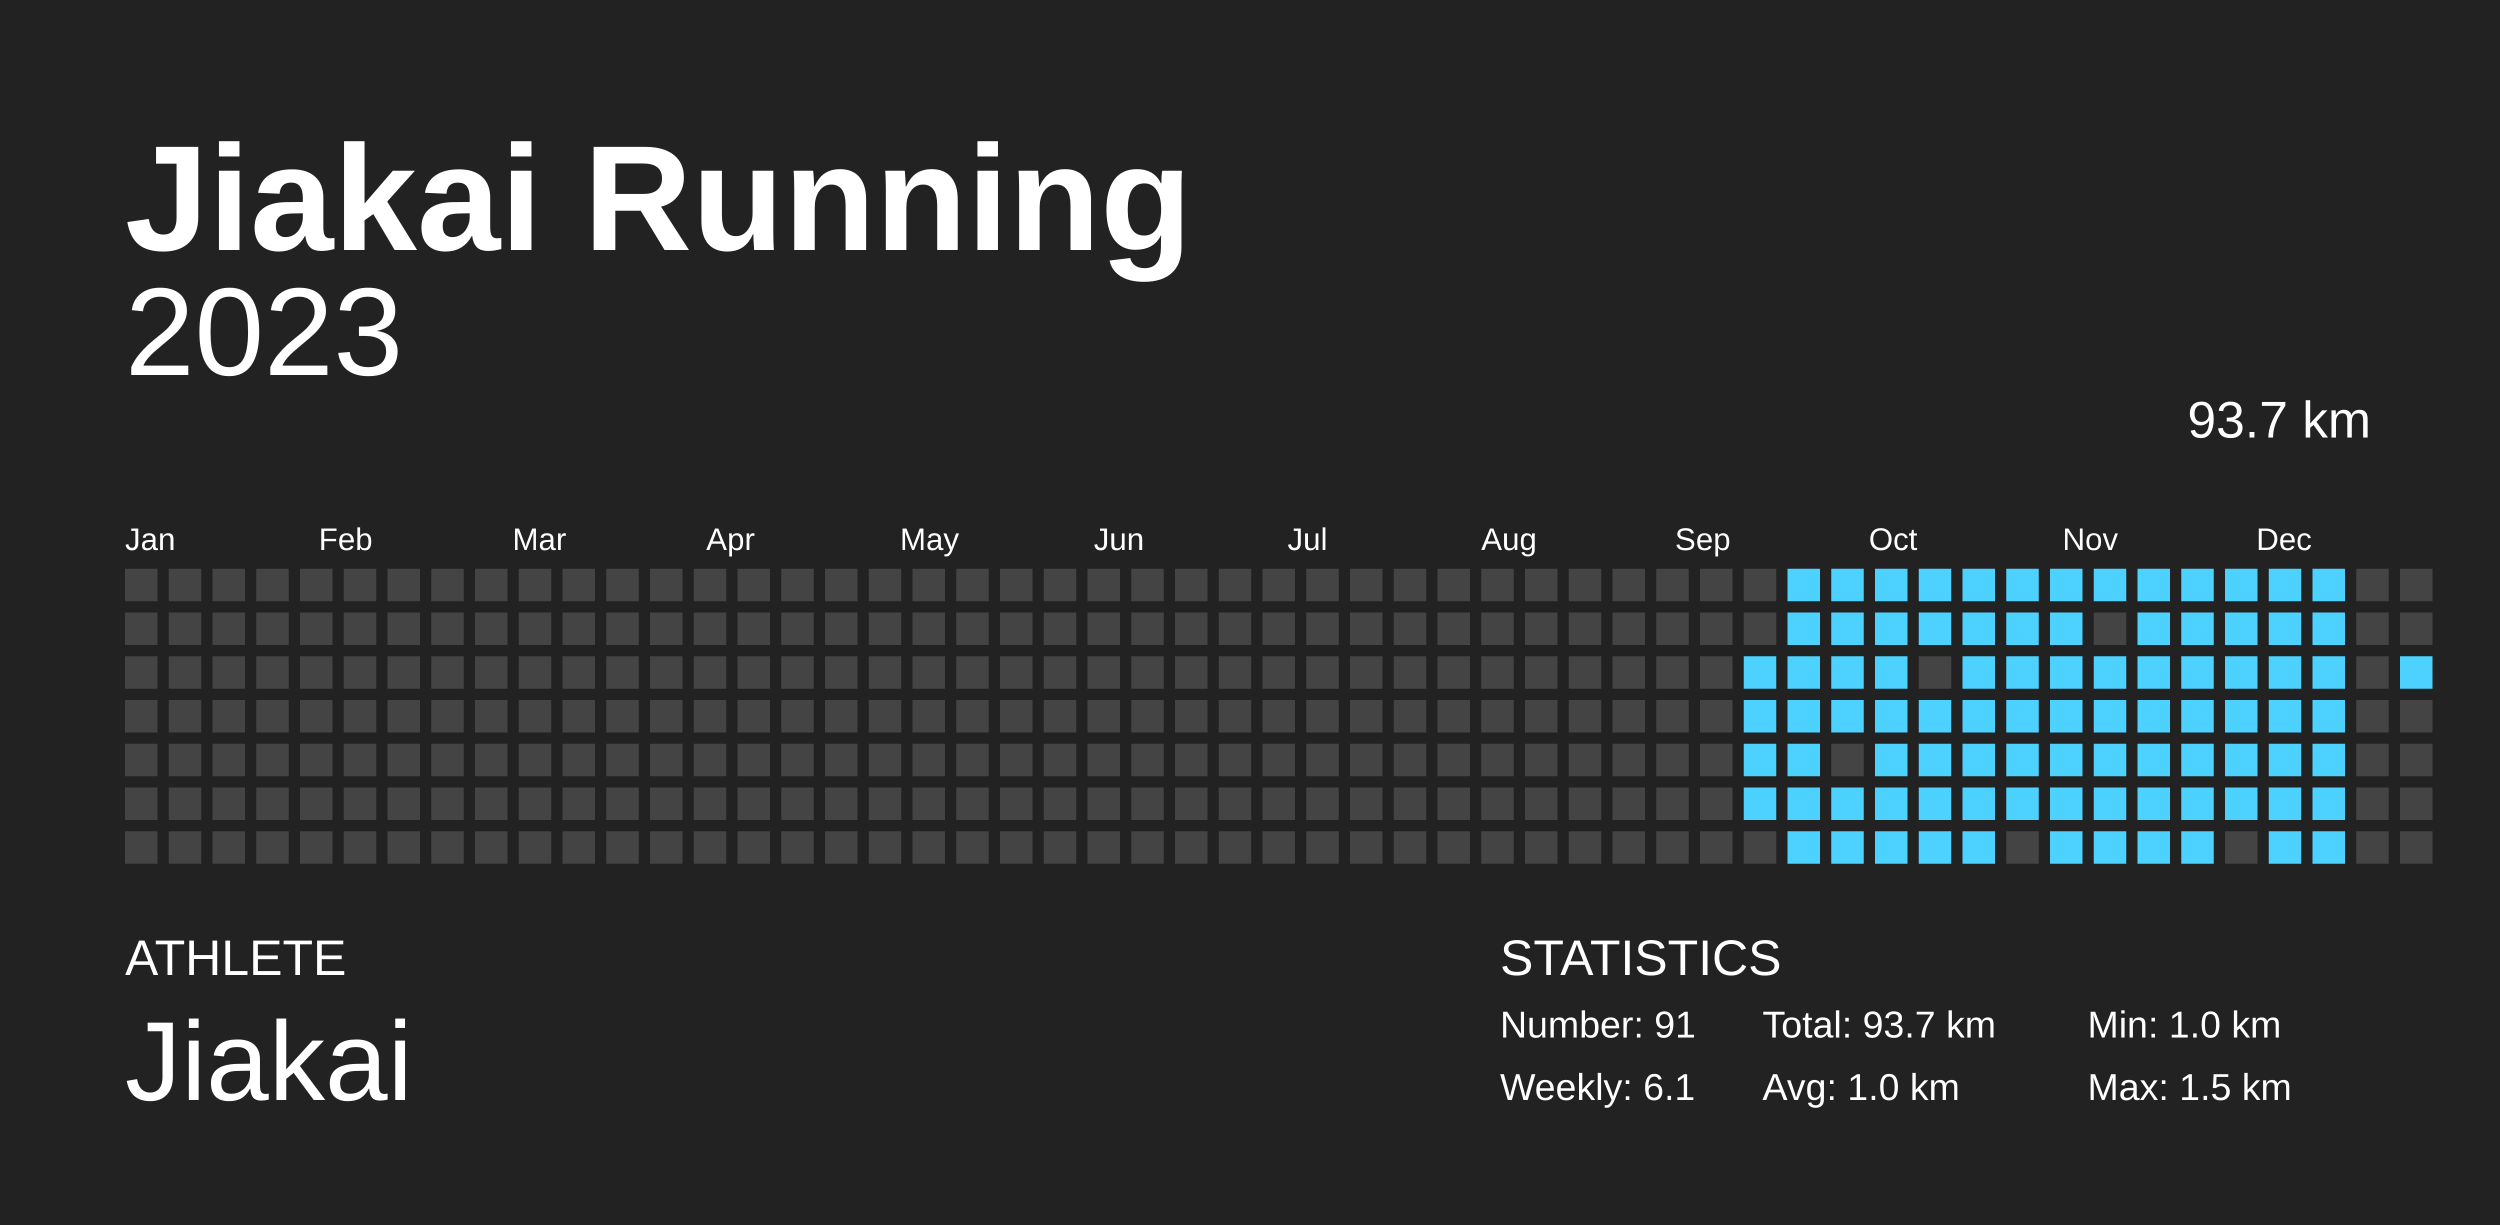
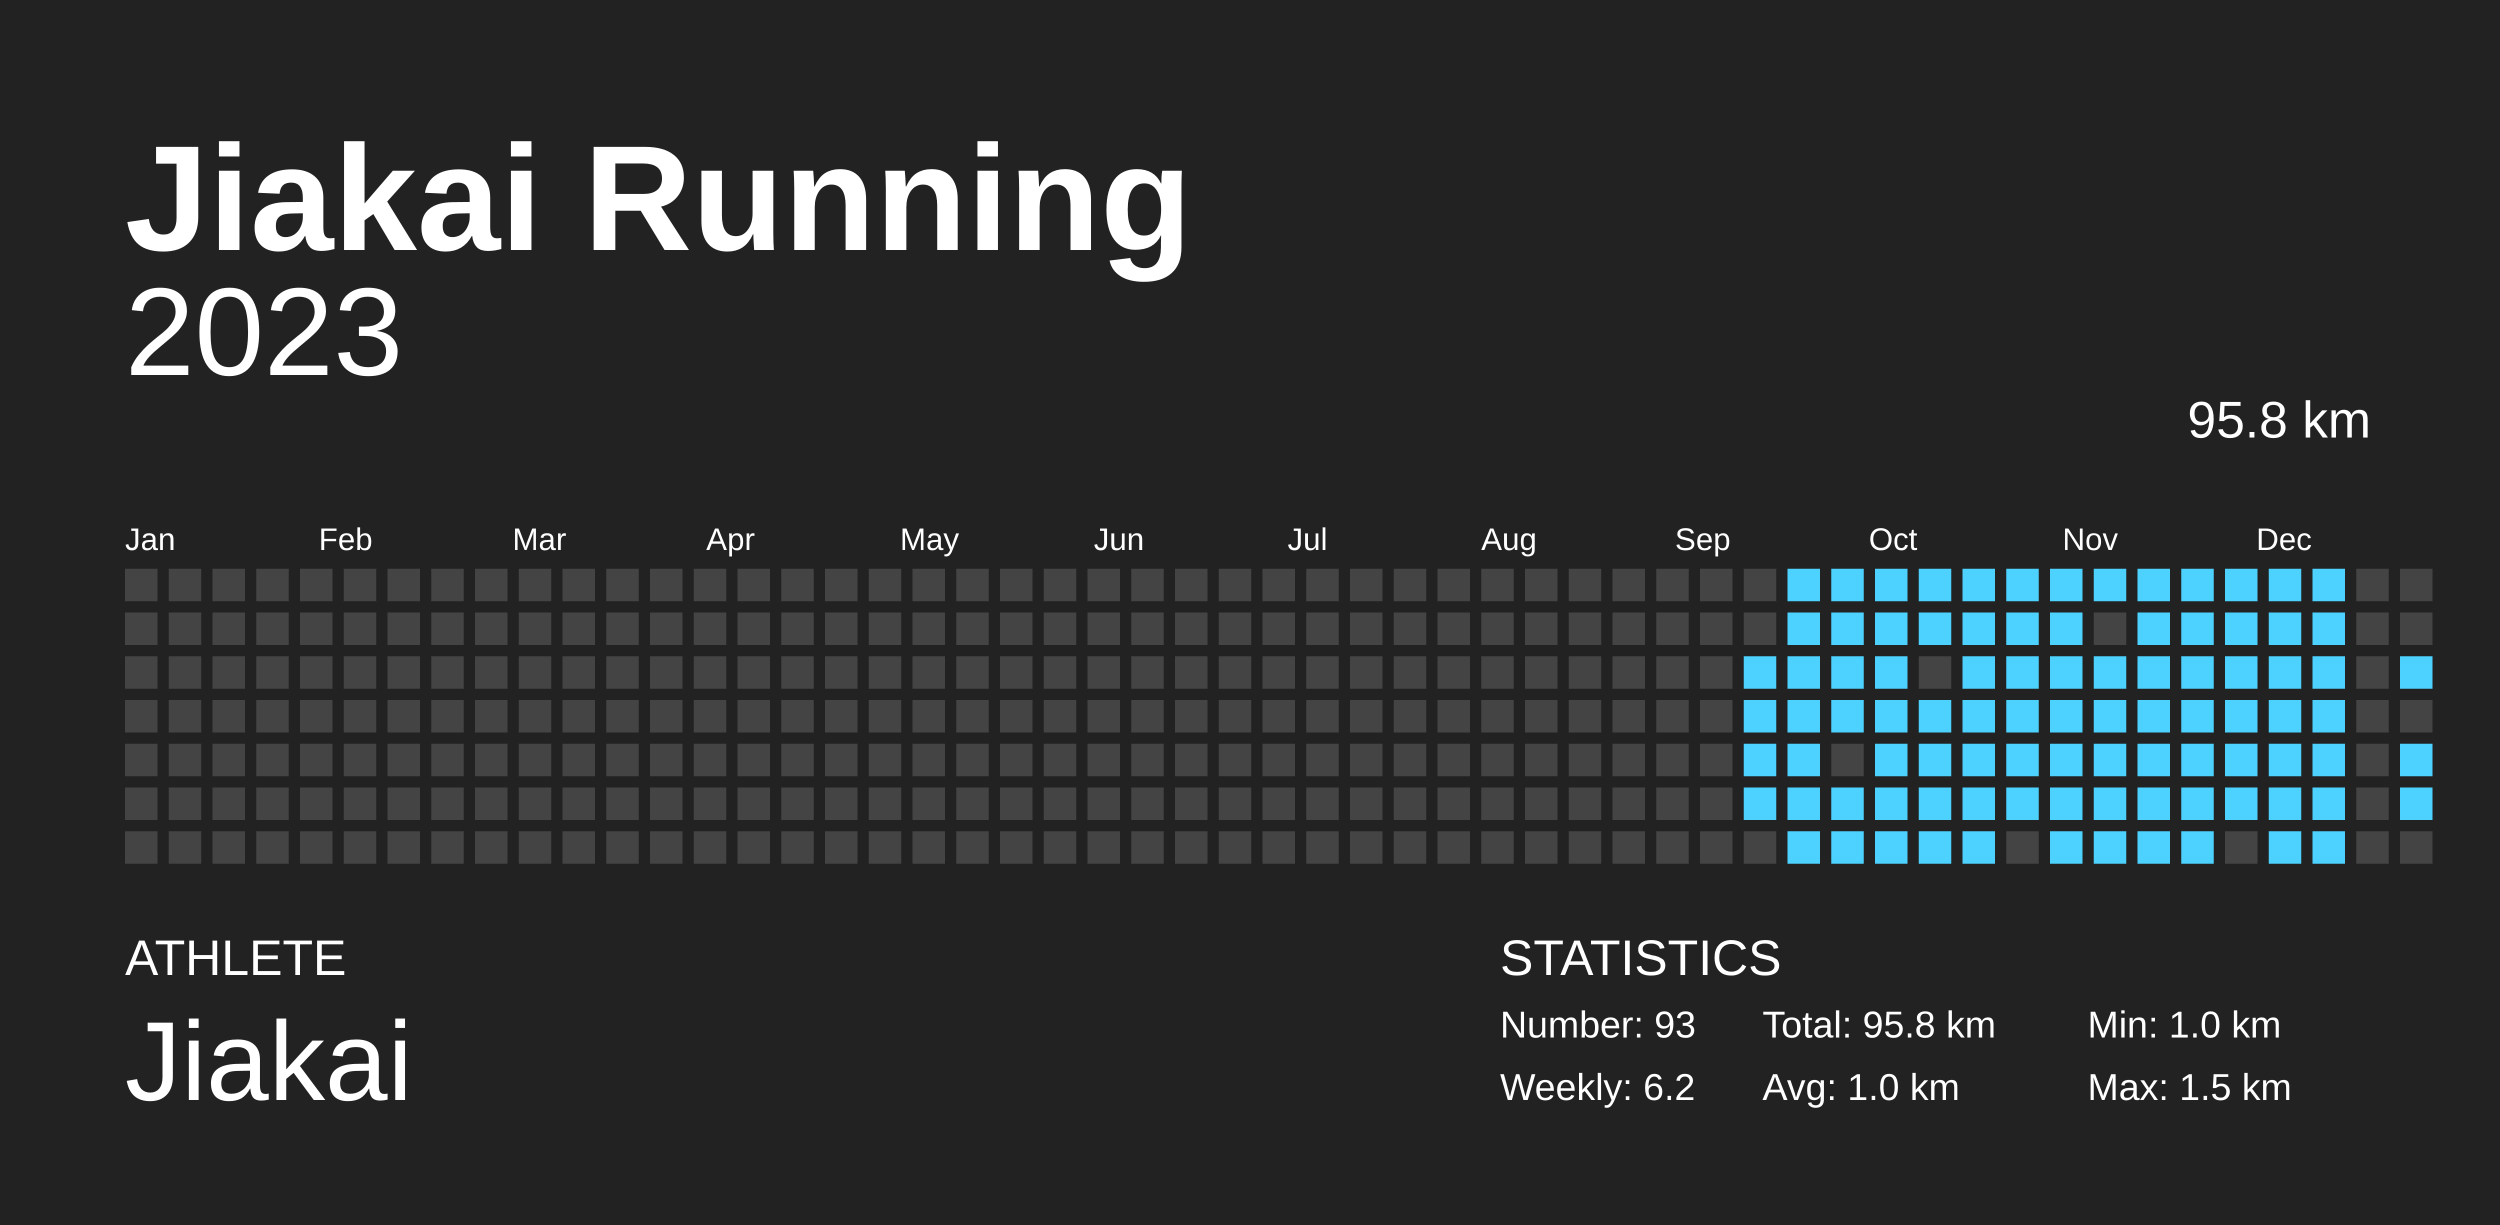
<svg xmlns="http://www.w3.org/2000/svg" baseProfile="full" height="98mm" version="1.1" viewBox="0,0,200,98" width="200mm">
  <defs />
  <rect fill="#222222" height="98" width="200" x="0" y="0" />
  <text fill="#FFFFFF" style="font-size:12px; font-family:Arial; font-weight:bold;" x="10" y="20">Jiakai Running</text>
  <text fill="#FFFFFF" style="font-size:4px; font-family:Arial" x="10" y="78">ATHLETE</text>
  <text fill="#FFFFFF" style="font-size:9px; font-family:Arial" x="10" y="88">Jiakai</text>
  <text fill="#FFFFFF" style="font-size:4px; font-family:Arial" x="120" y="78">STATISTICS</text>
-   <text fill="#FFFFFF" style="font-size:3px; font-family:Arial" x="120" y="83">Number: 91</text>
-   <text fill="#FFFFFF" style="font-size:3px; font-family:Arial" x="120" y="88">Weekly: 6.1</text>
-   <text fill="#FFFFFF" style="font-size:3px; font-family:Arial" x="141" y="83">Total: 93.7 km</text>
+   <text fill="#FFFFFF" style="font-size:3px; font-family:Arial" x="120" y="83">Number: 93</text>
+   <text fill="#FFFFFF" style="font-size:3px; font-family:Arial" x="120" y="88">Weekly: 6.2</text>
+   <text fill="#FFFFFF" style="font-size:3px; font-family:Arial" x="141" y="83">Total: 95.8 km</text>
  <text fill="#FFFFFF" style="font-size:3px; font-family:Arial" x="141" y="88">Avg: 1.0 km</text>
  <text fill="#FFFFFF" style="font-size:3px; font-family:Arial" x="167" y="83">Min: 1.0 km</text>
  <text fill="#FFFFFF" style="font-size:3px; font-family:Arial" x="167" y="88">Max: 1.5 km</text>
  <text alignment-baseline="hanging" fill="#FFFFFF" style="font-size:10.0px; font-family:Arial;" x="10" y="30">2023</text>
-   <text alignment-baseline="hanging" fill="#FFFFFF" style="font-size:4.125px; font-family:Arial;" x="175" y="35">93.7 km</text>
+   <text alignment-baseline="hanging" fill="#FFFFFF" style="font-size:4.125px; font-family:Arial;" x="175" y="35">95.8 km</text>
  <text fill="#FFFFFF" style="font-size:2.5px; font-family:Arial" x="10.0" y="44">Jan</text>
  <text fill="#FFFFFF" style="font-size:2.5px; font-family:Arial" x="25.5" y="44">Feb</text>
  <text fill="#FFFFFF" style="font-size:2.5px; font-family:Arial" x="41.0" y="44">Mar</text>
  <text fill="#FFFFFF" style="font-size:2.5px; font-family:Arial" x="56.5" y="44">Apr</text>
  <text fill="#FFFFFF" style="font-size:2.5px; font-family:Arial" x="72.0" y="44">May</text>
  <text fill="#FFFFFF" style="font-size:2.5px; font-family:Arial" x="87.5" y="44">Jun</text>
  <text fill="#FFFFFF" style="font-size:2.5px; font-family:Arial" x="103.0" y="44">Jul</text>
  <text fill="#FFFFFF" style="font-size:2.5px; font-family:Arial" x="118.5" y="44">Aug</text>
  <text fill="#FFFFFF" style="font-size:2.5px; font-family:Arial" x="134.0" y="44">Sep</text>
  <text fill="#FFFFFF" style="font-size:2.5px; font-family:Arial" x="149.5" y="44">Oct</text>
  <text fill="#FFFFFF" style="font-size:2.5px; font-family:Arial" x="165.0" y="44">Nov</text>
  <text fill="#FFFFFF" style="font-size:2.5px; font-family:Arial" x="180.5" y="44">Dec</text>
  <rect fill="#444444" height="2.6" width="2.6" x="10.0" y="45.5" />
  <rect fill="#444444" height="2.6" width="2.6" x="10.0" y="49.0" />
  <rect fill="#444444" height="2.6" width="2.6" x="10.0" y="52.5" />
  <rect fill="#444444" height="2.6" width="2.6" x="10.0" y="56.0" />
  <rect fill="#444444" height="2.6" width="2.6" x="10.0" y="59.5" />
  <rect fill="#444444" height="2.6" width="2.6" x="10.0" y="63.0" />
  <rect fill="#444444" height="2.6" width="2.6" x="10.0" y="66.5" />
  <rect fill="#444444" height="2.6" width="2.6" x="13.5" y="45.5" />
  <rect fill="#444444" height="2.6" width="2.6" x="13.5" y="49.0" />
  <rect fill="#444444" height="2.6" width="2.6" x="13.5" y="52.5" />
  <rect fill="#444444" height="2.6" width="2.6" x="13.5" y="56.0" />
  <rect fill="#444444" height="2.6" width="2.6" x="13.5" y="59.5" />
  <rect fill="#444444" height="2.6" width="2.6" x="13.5" y="63.0" />
  <rect fill="#444444" height="2.6" width="2.6" x="13.5" y="66.5" />
  <rect fill="#444444" height="2.6" width="2.6" x="17.0" y="45.5" />
  <rect fill="#444444" height="2.6" width="2.6" x="17.0" y="49.0" />
  <rect fill="#444444" height="2.6" width="2.6" x="17.0" y="52.5" />
  <rect fill="#444444" height="2.6" width="2.6" x="17.0" y="56.0" />
  <rect fill="#444444" height="2.6" width="2.6" x="17.0" y="59.5" />
  <rect fill="#444444" height="2.6" width="2.6" x="17.0" y="63.0" />
  <rect fill="#444444" height="2.6" width="2.6" x="17.0" y="66.5" />
  <rect fill="#444444" height="2.6" width="2.6" x="20.5" y="45.5" />
  <rect fill="#444444" height="2.6" width="2.6" x="20.5" y="49.0" />
  <rect fill="#444444" height="2.6" width="2.6" x="20.5" y="52.5" />
  <rect fill="#444444" height="2.6" width="2.6" x="20.5" y="56.0" />
  <rect fill="#444444" height="2.6" width="2.6" x="20.5" y="59.5" />
  <rect fill="#444444" height="2.6" width="2.6" x="20.5" y="63.0" />
  <rect fill="#444444" height="2.6" width="2.6" x="20.5" y="66.5" />
  <rect fill="#444444" height="2.6" width="2.6" x="24.0" y="45.5" />
  <rect fill="#444444" height="2.6" width="2.6" x="24.0" y="49.0" />
  <rect fill="#444444" height="2.6" width="2.6" x="24.0" y="52.5" />
  <rect fill="#444444" height="2.6" width="2.6" x="24.0" y="56.0" />
  <rect fill="#444444" height="2.6" width="2.6" x="24.0" y="59.5" />
  <rect fill="#444444" height="2.6" width="2.6" x="24.0" y="63.0" />
  <rect fill="#444444" height="2.6" width="2.6" x="24.0" y="66.5" />
  <rect fill="#444444" height="2.6" width="2.6" x="27.5" y="45.5" />
  <rect fill="#444444" height="2.6" width="2.6" x="27.5" y="49.0" />
  <rect fill="#444444" height="2.6" width="2.6" x="27.5" y="52.5" />
  <rect fill="#444444" height="2.6" width="2.6" x="27.5" y="56.0" />
  <rect fill="#444444" height="2.6" width="2.6" x="27.5" y="59.5" />
  <rect fill="#444444" height="2.6" width="2.6" x="27.5" y="63.0" />
  <rect fill="#444444" height="2.6" width="2.6" x="27.5" y="66.5" />
  <rect fill="#444444" height="2.6" width="2.6" x="31.0" y="45.5" />
  <rect fill="#444444" height="2.6" width="2.6" x="31.0" y="49.0" />
  <rect fill="#444444" height="2.6" width="2.6" x="31.0" y="52.5" />
  <rect fill="#444444" height="2.6" width="2.6" x="31.0" y="56.0" />
  <rect fill="#444444" height="2.6" width="2.6" x="31.0" y="59.5" />
  <rect fill="#444444" height="2.6" width="2.6" x="31.0" y="63.0" />
  <rect fill="#444444" height="2.6" width="2.6" x="31.0" y="66.5" />
  <rect fill="#444444" height="2.6" width="2.6" x="34.5" y="45.5" />
  <rect fill="#444444" height="2.6" width="2.6" x="34.5" y="49.0" />
  <rect fill="#444444" height="2.6" width="2.6" x="34.5" y="52.5" />
  <rect fill="#444444" height="2.6" width="2.6" x="34.5" y="56.0" />
  <rect fill="#444444" height="2.6" width="2.6" x="34.5" y="59.5" />
  <rect fill="#444444" height="2.6" width="2.6" x="34.5" y="63.0" />
  <rect fill="#444444" height="2.6" width="2.6" x="34.5" y="66.5" />
  <rect fill="#444444" height="2.6" width="2.6" x="38.0" y="45.5" />
  <rect fill="#444444" height="2.6" width="2.6" x="38.0" y="49.0" />
  <rect fill="#444444" height="2.6" width="2.6" x="38.0" y="52.5" />
  <rect fill="#444444" height="2.6" width="2.6" x="38.0" y="56.0" />
  <rect fill="#444444" height="2.6" width="2.6" x="38.0" y="59.5" />
  <rect fill="#444444" height="2.6" width="2.6" x="38.0" y="63.0" />
  <rect fill="#444444" height="2.6" width="2.6" x="38.0" y="66.5" />
  <rect fill="#444444" height="2.6" width="2.6" x="41.5" y="45.5" />
  <rect fill="#444444" height="2.6" width="2.6" x="41.5" y="49.0" />
  <rect fill="#444444" height="2.6" width="2.6" x="41.5" y="52.5" />
  <rect fill="#444444" height="2.6" width="2.6" x="41.5" y="56.0" />
  <rect fill="#444444" height="2.6" width="2.6" x="41.5" y="59.5" />
  <rect fill="#444444" height="2.6" width="2.6" x="41.5" y="63.0" />
  <rect fill="#444444" height="2.6" width="2.6" x="41.5" y="66.5" />
  <rect fill="#444444" height="2.6" width="2.6" x="45.0" y="45.5" />
  <rect fill="#444444" height="2.6" width="2.6" x="45.0" y="49.0" />
  <rect fill="#444444" height="2.6" width="2.6" x="45.0" y="52.5" />
  <rect fill="#444444" height="2.6" width="2.6" x="45.0" y="56.0" />
  <rect fill="#444444" height="2.6" width="2.6" x="45.0" y="59.5" />
  <rect fill="#444444" height="2.6" width="2.6" x="45.0" y="63.0" />
  <rect fill="#444444" height="2.6" width="2.6" x="45.0" y="66.5" />
  <rect fill="#444444" height="2.6" width="2.6" x="48.5" y="45.5" />
  <rect fill="#444444" height="2.6" width="2.6" x="48.5" y="49.0" />
  <rect fill="#444444" height="2.6" width="2.6" x="48.5" y="52.5" />
  <rect fill="#444444" height="2.6" width="2.6" x="48.5" y="56.0" />
  <rect fill="#444444" height="2.6" width="2.6" x="48.5" y="59.5" />
  <rect fill="#444444" height="2.6" width="2.6" x="48.5" y="63.0" />
  <rect fill="#444444" height="2.6" width="2.6" x="48.5" y="66.5" />
  <rect fill="#444444" height="2.6" width="2.6" x="52.0" y="45.5" />
  <rect fill="#444444" height="2.6" width="2.6" x="52.0" y="49.0" />
  <rect fill="#444444" height="2.6" width="2.6" x="52.0" y="52.5" />
  <rect fill="#444444" height="2.6" width="2.6" x="52.0" y="56.0" />
  <rect fill="#444444" height="2.6" width="2.6" x="52.0" y="59.5" />
  <rect fill="#444444" height="2.6" width="2.6" x="52.0" y="63.0" />
  <rect fill="#444444" height="2.6" width="2.6" x="52.0" y="66.5" />
  <rect fill="#444444" height="2.6" width="2.6" x="55.5" y="45.5" />
  <rect fill="#444444" height="2.6" width="2.6" x="55.5" y="49.0" />
  <rect fill="#444444" height="2.6" width="2.6" x="55.5" y="52.5" />
  <rect fill="#444444" height="2.6" width="2.6" x="55.5" y="56.0" />
  <rect fill="#444444" height="2.6" width="2.6" x="55.5" y="59.5" />
  <rect fill="#444444" height="2.6" width="2.6" x="55.5" y="63.0" />
  <rect fill="#444444" height="2.6" width="2.6" x="55.5" y="66.5" />
  <rect fill="#444444" height="2.6" width="2.6" x="59.0" y="45.5" />
  <rect fill="#444444" height="2.6" width="2.6" x="59.0" y="49.0" />
  <rect fill="#444444" height="2.6" width="2.6" x="59.0" y="52.5" />
  <rect fill="#444444" height="2.6" width="2.6" x="59.0" y="56.0" />
  <rect fill="#444444" height="2.6" width="2.6" x="59.0" y="59.5" />
  <rect fill="#444444" height="2.6" width="2.6" x="59.0" y="63.0" />
  <rect fill="#444444" height="2.6" width="2.6" x="59.0" y="66.5" />
  <rect fill="#444444" height="2.6" width="2.6" x="62.5" y="45.5" />
  <rect fill="#444444" height="2.6" width="2.6" x="62.5" y="49.0" />
  <rect fill="#444444" height="2.6" width="2.6" x="62.5" y="52.5" />
  <rect fill="#444444" height="2.6" width="2.6" x="62.5" y="56.0" />
  <rect fill="#444444" height="2.6" width="2.6" x="62.5" y="59.5" />
  <rect fill="#444444" height="2.6" width="2.6" x="62.5" y="63.0" />
  <rect fill="#444444" height="2.6" width="2.6" x="62.5" y="66.5" />
  <rect fill="#444444" height="2.6" width="2.6" x="66.0" y="45.5" />
  <rect fill="#444444" height="2.6" width="2.6" x="66.0" y="49.0" />
  <rect fill="#444444" height="2.6" width="2.6" x="66.0" y="52.5" />
  <rect fill="#444444" height="2.6" width="2.6" x="66.0" y="56.0" />
  <rect fill="#444444" height="2.6" width="2.6" x="66.0" y="59.5" />
  <rect fill="#444444" height="2.6" width="2.6" x="66.0" y="63.0" />
  <rect fill="#444444" height="2.6" width="2.6" x="66.0" y="66.5" />
  <rect fill="#444444" height="2.6" width="2.6" x="69.5" y="45.5" />
  <rect fill="#444444" height="2.6" width="2.6" x="69.5" y="49.0" />
  <rect fill="#444444" height="2.6" width="2.6" x="69.5" y="52.5" />
  <rect fill="#444444" height="2.6" width="2.6" x="69.5" y="56.0" />
  <rect fill="#444444" height="2.6" width="2.6" x="69.5" y="59.5" />
  <rect fill="#444444" height="2.6" width="2.6" x="69.5" y="63.0" />
  <rect fill="#444444" height="2.6" width="2.6" x="69.5" y="66.5" />
  <rect fill="#444444" height="2.6" width="2.6" x="73.0" y="45.5" />
  <rect fill="#444444" height="2.6" width="2.6" x="73.0" y="49.0" />
  <rect fill="#444444" height="2.6" width="2.6" x="73.0" y="52.5" />
  <rect fill="#444444" height="2.6" width="2.6" x="73.0" y="56.0" />
  <rect fill="#444444" height="2.6" width="2.6" x="73.0" y="59.5" />
  <rect fill="#444444" height="2.6" width="2.6" x="73.0" y="63.0" />
  <rect fill="#444444" height="2.6" width="2.6" x="73.0" y="66.5" />
  <rect fill="#444444" height="2.6" width="2.6" x="76.5" y="45.5" />
  <rect fill="#444444" height="2.6" width="2.6" x="76.5" y="49.0" />
  <rect fill="#444444" height="2.6" width="2.6" x="76.5" y="52.5" />
  <rect fill="#444444" height="2.6" width="2.6" x="76.5" y="56.0" />
  <rect fill="#444444" height="2.6" width="2.6" x="76.5" y="59.5" />
  <rect fill="#444444" height="2.6" width="2.6" x="76.5" y="63.0" />
  <rect fill="#444444" height="2.6" width="2.6" x="76.5" y="66.5" />
  <rect fill="#444444" height="2.6" width="2.6" x="80.0" y="45.5" />
  <rect fill="#444444" height="2.6" width="2.6" x="80.0" y="49.0" />
  <rect fill="#444444" height="2.6" width="2.6" x="80.0" y="52.5" />
  <rect fill="#444444" height="2.6" width="2.6" x="80.0" y="56.0" />
  <rect fill="#444444" height="2.6" width="2.6" x="80.0" y="59.5" />
  <rect fill="#444444" height="2.6" width="2.6" x="80.0" y="63.0" />
  <rect fill="#444444" height="2.6" width="2.6" x="80.0" y="66.5" />
  <rect fill="#444444" height="2.6" width="2.6" x="83.5" y="45.5" />
  <rect fill="#444444" height="2.6" width="2.6" x="83.5" y="49.0" />
  <rect fill="#444444" height="2.6" width="2.6" x="83.5" y="52.5" />
  <rect fill="#444444" height="2.6" width="2.6" x="83.5" y="56.0" />
  <rect fill="#444444" height="2.6" width="2.6" x="83.5" y="59.5" />
  <rect fill="#444444" height="2.6" width="2.6" x="83.5" y="63.0" />
  <rect fill="#444444" height="2.6" width="2.6" x="83.5" y="66.5" />
  <rect fill="#444444" height="2.6" width="2.6" x="87.0" y="45.5" />
  <rect fill="#444444" height="2.6" width="2.6" x="87.0" y="49.0" />
  <rect fill="#444444" height="2.6" width="2.6" x="87.0" y="52.5" />
  <rect fill="#444444" height="2.6" width="2.6" x="87.0" y="56.0" />
  <rect fill="#444444" height="2.6" width="2.6" x="87.0" y="59.5" />
  <rect fill="#444444" height="2.6" width="2.6" x="87.0" y="63.0" />
  <rect fill="#444444" height="2.6" width="2.6" x="87.0" y="66.5" />
  <rect fill="#444444" height="2.6" width="2.6" x="90.5" y="45.5" />
  <rect fill="#444444" height="2.6" width="2.6" x="90.5" y="49.0" />
  <rect fill="#444444" height="2.6" width="2.6" x="90.5" y="52.5" />
  <rect fill="#444444" height="2.6" width="2.6" x="90.5" y="56.0" />
  <rect fill="#444444" height="2.6" width="2.6" x="90.5" y="59.5" />
  <rect fill="#444444" height="2.6" width="2.6" x="90.5" y="63.0" />
  <rect fill="#444444" height="2.6" width="2.6" x="90.5" y="66.5" />
  <rect fill="#444444" height="2.6" width="2.6" x="94.0" y="45.5" />
  <rect fill="#444444" height="2.6" width="2.6" x="94.0" y="49.0" />
  <rect fill="#444444" height="2.6" width="2.6" x="94.0" y="52.5" />
  <rect fill="#444444" height="2.6" width="2.6" x="94.0" y="56.0" />
  <rect fill="#444444" height="2.6" width="2.6" x="94.0" y="59.5" />
  <rect fill="#444444" height="2.6" width="2.6" x="94.0" y="63.0" />
  <rect fill="#444444" height="2.6" width="2.6" x="94.0" y="66.5" />
  <rect fill="#444444" height="2.6" width="2.6" x="97.5" y="45.5" />
  <rect fill="#444444" height="2.6" width="2.6" x="97.5" y="49.0" />
  <rect fill="#444444" height="2.6" width="2.6" x="97.5" y="52.5" />
  <rect fill="#444444" height="2.6" width="2.6" x="97.5" y="56.0" />
  <rect fill="#444444" height="2.6" width="2.6" x="97.5" y="59.5" />
  <rect fill="#444444" height="2.6" width="2.6" x="97.5" y="63.0" />
  <rect fill="#444444" height="2.6" width="2.6" x="97.5" y="66.5" />
  <rect fill="#444444" height="2.6" width="2.6" x="101.0" y="45.5" />
  <rect fill="#444444" height="2.6" width="2.6" x="101.0" y="49.0" />
  <rect fill="#444444" height="2.6" width="2.6" x="101.0" y="52.5" />
  <rect fill="#444444" height="2.6" width="2.6" x="101.0" y="56.0" />
  <rect fill="#444444" height="2.6" width="2.6" x="101.0" y="59.5" />
  <rect fill="#444444" height="2.6" width="2.6" x="101.0" y="63.0" />
  <rect fill="#444444" height="2.6" width="2.6" x="101.0" y="66.5" />
  <rect fill="#444444" height="2.6" width="2.6" x="104.5" y="45.5" />
  <rect fill="#444444" height="2.6" width="2.6" x="104.5" y="49.0" />
  <rect fill="#444444" height="2.6" width="2.6" x="104.5" y="52.5" />
  <rect fill="#444444" height="2.6" width="2.6" x="104.5" y="56.0" />
  <rect fill="#444444" height="2.6" width="2.6" x="104.5" y="59.5" />
  <rect fill="#444444" height="2.6" width="2.6" x="104.5" y="63.0" />
  <rect fill="#444444" height="2.6" width="2.6" x="104.5" y="66.5" />
  <rect fill="#444444" height="2.6" width="2.6" x="108.0" y="45.5" />
  <rect fill="#444444" height="2.6" width="2.6" x="108.0" y="49.0" />
  <rect fill="#444444" height="2.6" width="2.6" x="108.0" y="52.5" />
  <rect fill="#444444" height="2.6" width="2.6" x="108.0" y="56.0" />
  <rect fill="#444444" height="2.6" width="2.6" x="108.0" y="59.5" />
  <rect fill="#444444" height="2.6" width="2.6" x="108.0" y="63.0" />
  <rect fill="#444444" height="2.6" width="2.6" x="108.0" y="66.5" />
  <rect fill="#444444" height="2.6" width="2.6" x="111.5" y="45.5" />
  <rect fill="#444444" height="2.6" width="2.6" x="111.5" y="49.0" />
  <rect fill="#444444" height="2.6" width="2.6" x="111.5" y="52.5" />
  <rect fill="#444444" height="2.6" width="2.6" x="111.5" y="56.0" />
  <rect fill="#444444" height="2.6" width="2.6" x="111.5" y="59.5" />
  <rect fill="#444444" height="2.6" width="2.6" x="111.5" y="63.0" />
  <rect fill="#444444" height="2.6" width="2.6" x="111.5" y="66.5" />
  <rect fill="#444444" height="2.6" width="2.6" x="115.0" y="45.5" />
  <rect fill="#444444" height="2.6" width="2.6" x="115.0" y="49.0" />
  <rect fill="#444444" height="2.6" width="2.6" x="115.0" y="52.5" />
  <rect fill="#444444" height="2.6" width="2.6" x="115.0" y="56.0" />
  <rect fill="#444444" height="2.6" width="2.6" x="115.0" y="59.5" />
  <rect fill="#444444" height="2.6" width="2.6" x="115.0" y="63.0" />
  <rect fill="#444444" height="2.6" width="2.6" x="115.0" y="66.5" />
  <rect fill="#444444" height="2.6" width="2.6" x="118.5" y="45.5" />
  <rect fill="#444444" height="2.6" width="2.6" x="118.5" y="49.0" />
  <rect fill="#444444" height="2.6" width="2.6" x="118.5" y="52.5" />
  <rect fill="#444444" height="2.6" width="2.6" x="118.5" y="56.0" />
  <rect fill="#444444" height="2.6" width="2.6" x="118.5" y="59.5" />
  <rect fill="#444444" height="2.6" width="2.6" x="118.5" y="63.0" />
  <rect fill="#444444" height="2.6" width="2.6" x="118.5" y="66.5" />
  <rect fill="#444444" height="2.6" width="2.6" x="122.0" y="45.5" />
  <rect fill="#444444" height="2.6" width="2.6" x="122.0" y="49.0" />
  <rect fill="#444444" height="2.6" width="2.6" x="122.0" y="52.5" />
  <rect fill="#444444" height="2.6" width="2.6" x="122.0" y="56.0" />
  <rect fill="#444444" height="2.6" width="2.6" x="122.0" y="59.5" />
  <rect fill="#444444" height="2.6" width="2.6" x="122.0" y="63.0" />
  <rect fill="#444444" height="2.6" width="2.6" x="122.0" y="66.5" />
  <rect fill="#444444" height="2.6" width="2.6" x="125.5" y="45.5" />
  <rect fill="#444444" height="2.6" width="2.6" x="125.5" y="49.0" />
  <rect fill="#444444" height="2.6" width="2.6" x="125.5" y="52.5" />
  <rect fill="#444444" height="2.6" width="2.6" x="125.5" y="56.0" />
  <rect fill="#444444" height="2.6" width="2.6" x="125.5" y="59.5" />
  <rect fill="#444444" height="2.6" width="2.6" x="125.5" y="63.0" />
  <rect fill="#444444" height="2.6" width="2.6" x="125.5" y="66.5" />
  <rect fill="#444444" height="2.6" width="2.6" x="129.0" y="45.5" />
  <rect fill="#444444" height="2.6" width="2.6" x="129.0" y="49.0" />
  <rect fill="#444444" height="2.6" width="2.6" x="129.0" y="52.5" />
  <rect fill="#444444" height="2.6" width="2.6" x="129.0" y="56.0" />
  <rect fill="#444444" height="2.6" width="2.6" x="129.0" y="59.5" />
  <rect fill="#444444" height="2.6" width="2.6" x="129.0" y="63.0" />
  <rect fill="#444444" height="2.6" width="2.6" x="129.0" y="66.5" />
  <rect fill="#444444" height="2.6" width="2.6" x="132.5" y="45.5" />
  <rect fill="#444444" height="2.6" width="2.6" x="132.5" y="49.0" />
  <rect fill="#444444" height="2.6" width="2.6" x="132.5" y="52.5" />
  <rect fill="#444444" height="2.6" width="2.6" x="132.5" y="56.0" />
  <rect fill="#444444" height="2.6" width="2.6" x="132.5" y="59.5" />
  <rect fill="#444444" height="2.6" width="2.6" x="132.5" y="63.0" />
  <rect fill="#444444" height="2.6" width="2.6" x="132.5" y="66.5" />
  <rect fill="#444444" height="2.6" width="2.6" x="136.0" y="45.5" />
  <rect fill="#444444" height="2.6" width="2.6" x="136.0" y="49.0" />
  <rect fill="#444444" height="2.6" width="2.6" x="136.0" y="52.5" />
  <rect fill="#444444" height="2.6" width="2.6" x="136.0" y="56.0" />
  <rect fill="#444444" height="2.6" width="2.6" x="136.0" y="59.5" />
  <rect fill="#444444" height="2.6" width="2.6" x="136.0" y="63.0" />
  <rect fill="#444444" height="2.6" width="2.6" x="136.0" y="66.5" />
  <rect fill="#444444" height="2.6" width="2.6" x="139.5" y="45.5" />
  <rect fill="#444444" height="2.6" width="2.6" x="139.5" y="49.0" />
  <rect fill="#4dd2ff" height="2.6" width="2.6" x="139.5" y="52.5" />
  <rect fill="#4dd2ff" height="2.6" width="2.6" x="139.5" y="56.0" />
  <rect fill="#4dd2ff" height="2.6" width="2.6" x="139.5" y="59.5" />
  <rect fill="#4dd2ff" height="2.6" width="2.6" x="139.5" y="63.0" />
  <rect fill="#444444" height="2.6" width="2.6" x="139.5" y="66.5" />
  <rect fill="#4dd2ff" height="2.6" width="2.6" x="143.0" y="45.5" />
  <rect fill="#4dd2ff" height="2.6" width="2.6" x="143.0" y="49.0" />
  <rect fill="#4dd2ff" height="2.6" width="2.6" x="143.0" y="52.5" />
  <rect fill="#4dd2ff" height="2.6" width="2.6" x="143.0" y="56.0" />
  <rect fill="#4dd2ff" height="2.6" width="2.6" x="143.0" y="59.5" />
  <rect fill="#4dd2ff" height="2.6" width="2.6" x="143.0" y="63.0" />
  <rect fill="#4dd2ff" height="2.6" width="2.6" x="143.0" y="66.5" />
  <rect fill="#4dd2ff" height="2.6" width="2.6" x="146.5" y="45.5" />
  <rect fill="#4dd2ff" height="2.6" width="2.6" x="146.5" y="49.0" />
  <rect fill="#4dd2ff" height="2.6" width="2.6" x="146.5" y="52.5" />
  <rect fill="#4dd2ff" height="2.6" width="2.6" x="146.5" y="56.0" />
  <rect fill="#444444" height="2.6" width="2.6" x="146.5" y="59.5" />
  <rect fill="#4dd2ff" height="2.6" width="2.6" x="146.5" y="63.0" />
  <rect fill="#4dd2ff" height="2.6" width="2.6" x="146.5" y="66.5" />
  <rect fill="#4dd2ff" height="2.6" width="2.6" x="150.0" y="45.5" />
  <rect fill="#4dd2ff" height="2.6" width="2.6" x="150.0" y="49.0" />
  <rect fill="#4dd2ff" height="2.6" width="2.6" x="150.0" y="52.5" />
  <rect fill="#4dd2ff" height="2.6" width="2.6" x="150.0" y="56.0" />
  <rect fill="#4dd2ff" height="2.6" width="2.6" x="150.0" y="59.5" />
  <rect fill="#4dd2ff" height="2.6" width="2.6" x="150.0" y="63.0" />
  <rect fill="#4dd2ff" height="2.6" width="2.6" x="150.0" y="66.5" />
  <rect fill="#4dd2ff" height="2.6" width="2.6" x="153.5" y="45.5" />
  <rect fill="#4dd2ff" height="2.6" width="2.6" x="153.5" y="49.0" />
  <rect fill="#444444" height="2.6" width="2.6" x="153.5" y="52.5" />
  <rect fill="#4dd2ff" height="2.6" width="2.6" x="153.5" y="56.0" />
  <rect fill="#4dd2ff" height="2.6" width="2.6" x="153.5" y="59.5" />
  <rect fill="#4dd2ff" height="2.6" width="2.6" x="153.5" y="63.0" />
  <rect fill="#4dd2ff" height="2.6" width="2.6" x="153.5" y="66.5" />
  <rect fill="#4dd2ff" height="2.6" width="2.6" x="157.0" y="45.5" />
  <rect fill="#4dd2ff" height="2.6" width="2.6" x="157.0" y="49.0" />
  <rect fill="#4dd2ff" height="2.6" width="2.6" x="157.0" y="52.5" />
  <rect fill="#4dd2ff" height="2.6" width="2.6" x="157.0" y="56.0" />
  <rect fill="#4dd2ff" height="2.6" width="2.6" x="157.0" y="59.5" />
  <rect fill="#4dd2ff" height="2.6" width="2.6" x="157.0" y="63.0" />
  <rect fill="#4dd2ff" height="2.6" width="2.6" x="157.0" y="66.5" />
  <rect fill="#4dd2ff" height="2.6" width="2.6" x="160.5" y="45.5" />
  <rect fill="#4dd2ff" height="2.6" width="2.6" x="160.5" y="49.0" />
  <rect fill="#4dd2ff" height="2.6" width="2.6" x="160.5" y="52.5" />
  <rect fill="#4dd2ff" height="2.6" width="2.6" x="160.5" y="56.0" />
  <rect fill="#4dd2ff" height="2.6" width="2.6" x="160.5" y="59.5" />
  <rect fill="#4dd2ff" height="2.6" width="2.6" x="160.5" y="63.0" />
  <rect fill="#444444" height="2.6" width="2.6" x="160.5" y="66.5" />
  <rect fill="#4dd2ff" height="2.6" width="2.6" x="164.0" y="45.5" />
  <rect fill="#4dd2ff" height="2.6" width="2.6" x="164.0" y="49.0" />
  <rect fill="#4dd2ff" height="2.6" width="2.6" x="164.0" y="52.5" />
  <rect fill="#4dd2ff" height="2.6" width="2.6" x="164.0" y="56.0" />
  <rect fill="#4dd2ff" height="2.6" width="2.6" x="164.0" y="59.5" />
  <rect fill="#4dd2ff" height="2.6" width="2.6" x="164.0" y="63.0" />
  <rect fill="#4dd2ff" height="2.6" width="2.6" x="164.0" y="66.5" />
  <rect fill="#4dd2ff" height="2.6" width="2.6" x="167.5" y="45.5" />
  <rect fill="#444444" height="2.6" width="2.6" x="167.5" y="49.0" />
  <rect fill="#4dd2ff" height="2.6" width="2.6" x="167.5" y="52.5" />
  <rect fill="#4dd2ff" height="2.6" width="2.6" x="167.5" y="56.0" />
  <rect fill="#4dd2ff" height="2.6" width="2.6" x="167.5" y="59.5" />
  <rect fill="#4dd2ff" height="2.6" width="2.6" x="167.5" y="63.0" />
  <rect fill="#4dd2ff" height="2.6" width="2.6" x="167.5" y="66.5" />
  <rect fill="#4dd2ff" height="2.6" width="2.6" x="171.0" y="45.5" />
  <rect fill="#4dd2ff" height="2.6" width="2.6" x="171.0" y="49.0" />
  <rect fill="#4dd2ff" height="2.6" width="2.6" x="171.0" y="52.5" />
  <rect fill="#4dd2ff" height="2.6" width="2.6" x="171.0" y="56.0" />
  <rect fill="#4dd2ff" height="2.6" width="2.6" x="171.0" y="59.5" />
  <rect fill="#4dd2ff" height="2.6" width="2.6" x="171.0" y="63.0" />
  <rect fill="#4dd2ff" height="2.6" width="2.6" x="171.0" y="66.5" />
  <rect fill="#4dd2ff" height="2.6" width="2.6" x="174.5" y="45.5" />
  <rect fill="#4dd2ff" height="2.6" width="2.6" x="174.5" y="49.0" />
  <rect fill="#4dd2ff" height="2.6" width="2.6" x="174.5" y="52.5" />
  <rect fill="#4dd2ff" height="2.6" width="2.6" x="174.5" y="56.0" />
  <rect fill="#4dd2ff" height="2.6" width="2.6" x="174.5" y="59.5" />
  <rect fill="#4dd2ff" height="2.6" width="2.6" x="174.5" y="63.0" />
  <rect fill="#4dd2ff" height="2.6" width="2.6" x="174.5" y="66.5" />
  <rect fill="#4dd2ff" height="2.6" width="2.6" x="178.0" y="45.5" />
  <rect fill="#4dd2ff" height="2.6" width="2.6" x="178.0" y="49.0" />
  <rect fill="#4dd2ff" height="2.6" width="2.6" x="178.0" y="52.5" />
  <rect fill="#4dd2ff" height="2.6" width="2.6" x="178.0" y="56.0" />
  <rect fill="#4dd2ff" height="2.6" width="2.6" x="178.0" y="59.5" />
  <rect fill="#4dd2ff" height="2.6" width="2.6" x="178.0" y="63.0" />
  <rect fill="#444444" height="2.6" width="2.6" x="178.0" y="66.5" />
  <rect fill="#4dd2ff" height="2.6" width="2.6" x="181.5" y="45.5" />
  <rect fill="#4dd2ff" height="2.6" width="2.6" x="181.5" y="49.0" />
  <rect fill="#4dd2ff" height="2.6" width="2.6" x="181.5" y="52.5" />
  <rect fill="#4dd2ff" height="2.6" width="2.6" x="181.5" y="56.0" />
  <rect fill="#4dd2ff" height="2.6" width="2.6" x="181.5" y="59.5" />
  <rect fill="#4dd2ff" height="2.6" width="2.6" x="181.5" y="63.0" />
  <rect fill="#4dd2ff" height="2.6" width="2.6" x="181.5" y="66.5" />
  <rect fill="#4dd2ff" height="2.6" width="2.6" x="185.0" y="45.5" />
  <rect fill="#4dd2ff" height="2.6" width="2.6" x="185.0" y="49.0" />
  <rect fill="#4dd2ff" height="2.6" width="2.6" x="185.0" y="52.5" />
  <rect fill="#4dd2ff" height="2.6" width="2.6" x="185.0" y="56.0" />
  <rect fill="#4dd2ff" height="2.6" width="2.6" x="185.0" y="59.5" />
  <rect fill="#4dd2ff" height="2.6" width="2.6" x="185.0" y="63.0" />
  <rect fill="#4dd2ff" height="2.6" width="2.6" x="185.0" y="66.5" />
  <rect fill="#444444" height="2.6" width="2.6" x="188.5" y="45.5" />
  <rect fill="#444444" height="2.6" width="2.6" x="188.5" y="49.0" />
  <rect fill="#444444" height="2.6" width="2.6" x="188.5" y="52.5" />
  <rect fill="#444444" height="2.6" width="2.6" x="188.5" y="56.0" />
  <rect fill="#444444" height="2.6" width="2.6" x="188.5" y="59.5" />
  <rect fill="#444444" height="2.6" width="2.6" x="188.5" y="63.0" />
  <rect fill="#444444" height="2.6" width="2.6" x="188.5" y="66.5" />
  <rect fill="#444444" height="2.6" width="2.6" x="192.0" y="45.5" />
  <rect fill="#444444" height="2.6" width="2.6" x="192.0" y="49.0" />
  <rect fill="#4dd2ff" height="2.6" width="2.6" x="192.0" y="52.5" />
  <rect fill="#444444" height="2.6" width="2.6" x="192.0" y="56.0" />
-   <rect fill="#444444" height="2.6" width="2.6" x="192.0" y="59.5" />
-   <rect fill="#444444" height="2.6" width="2.6" x="192.0" y="63.0" />
+   <rect fill="#4dd2ff" height="2.6" width="2.6" x="192.0" y="59.5" />
+   <rect fill="#4dd2ff" height="2.6" width="2.6" x="192.0" y="63.0" />
  <rect fill="#444444" height="2.6" width="2.6" x="192.0" y="66.5" />
</svg>
